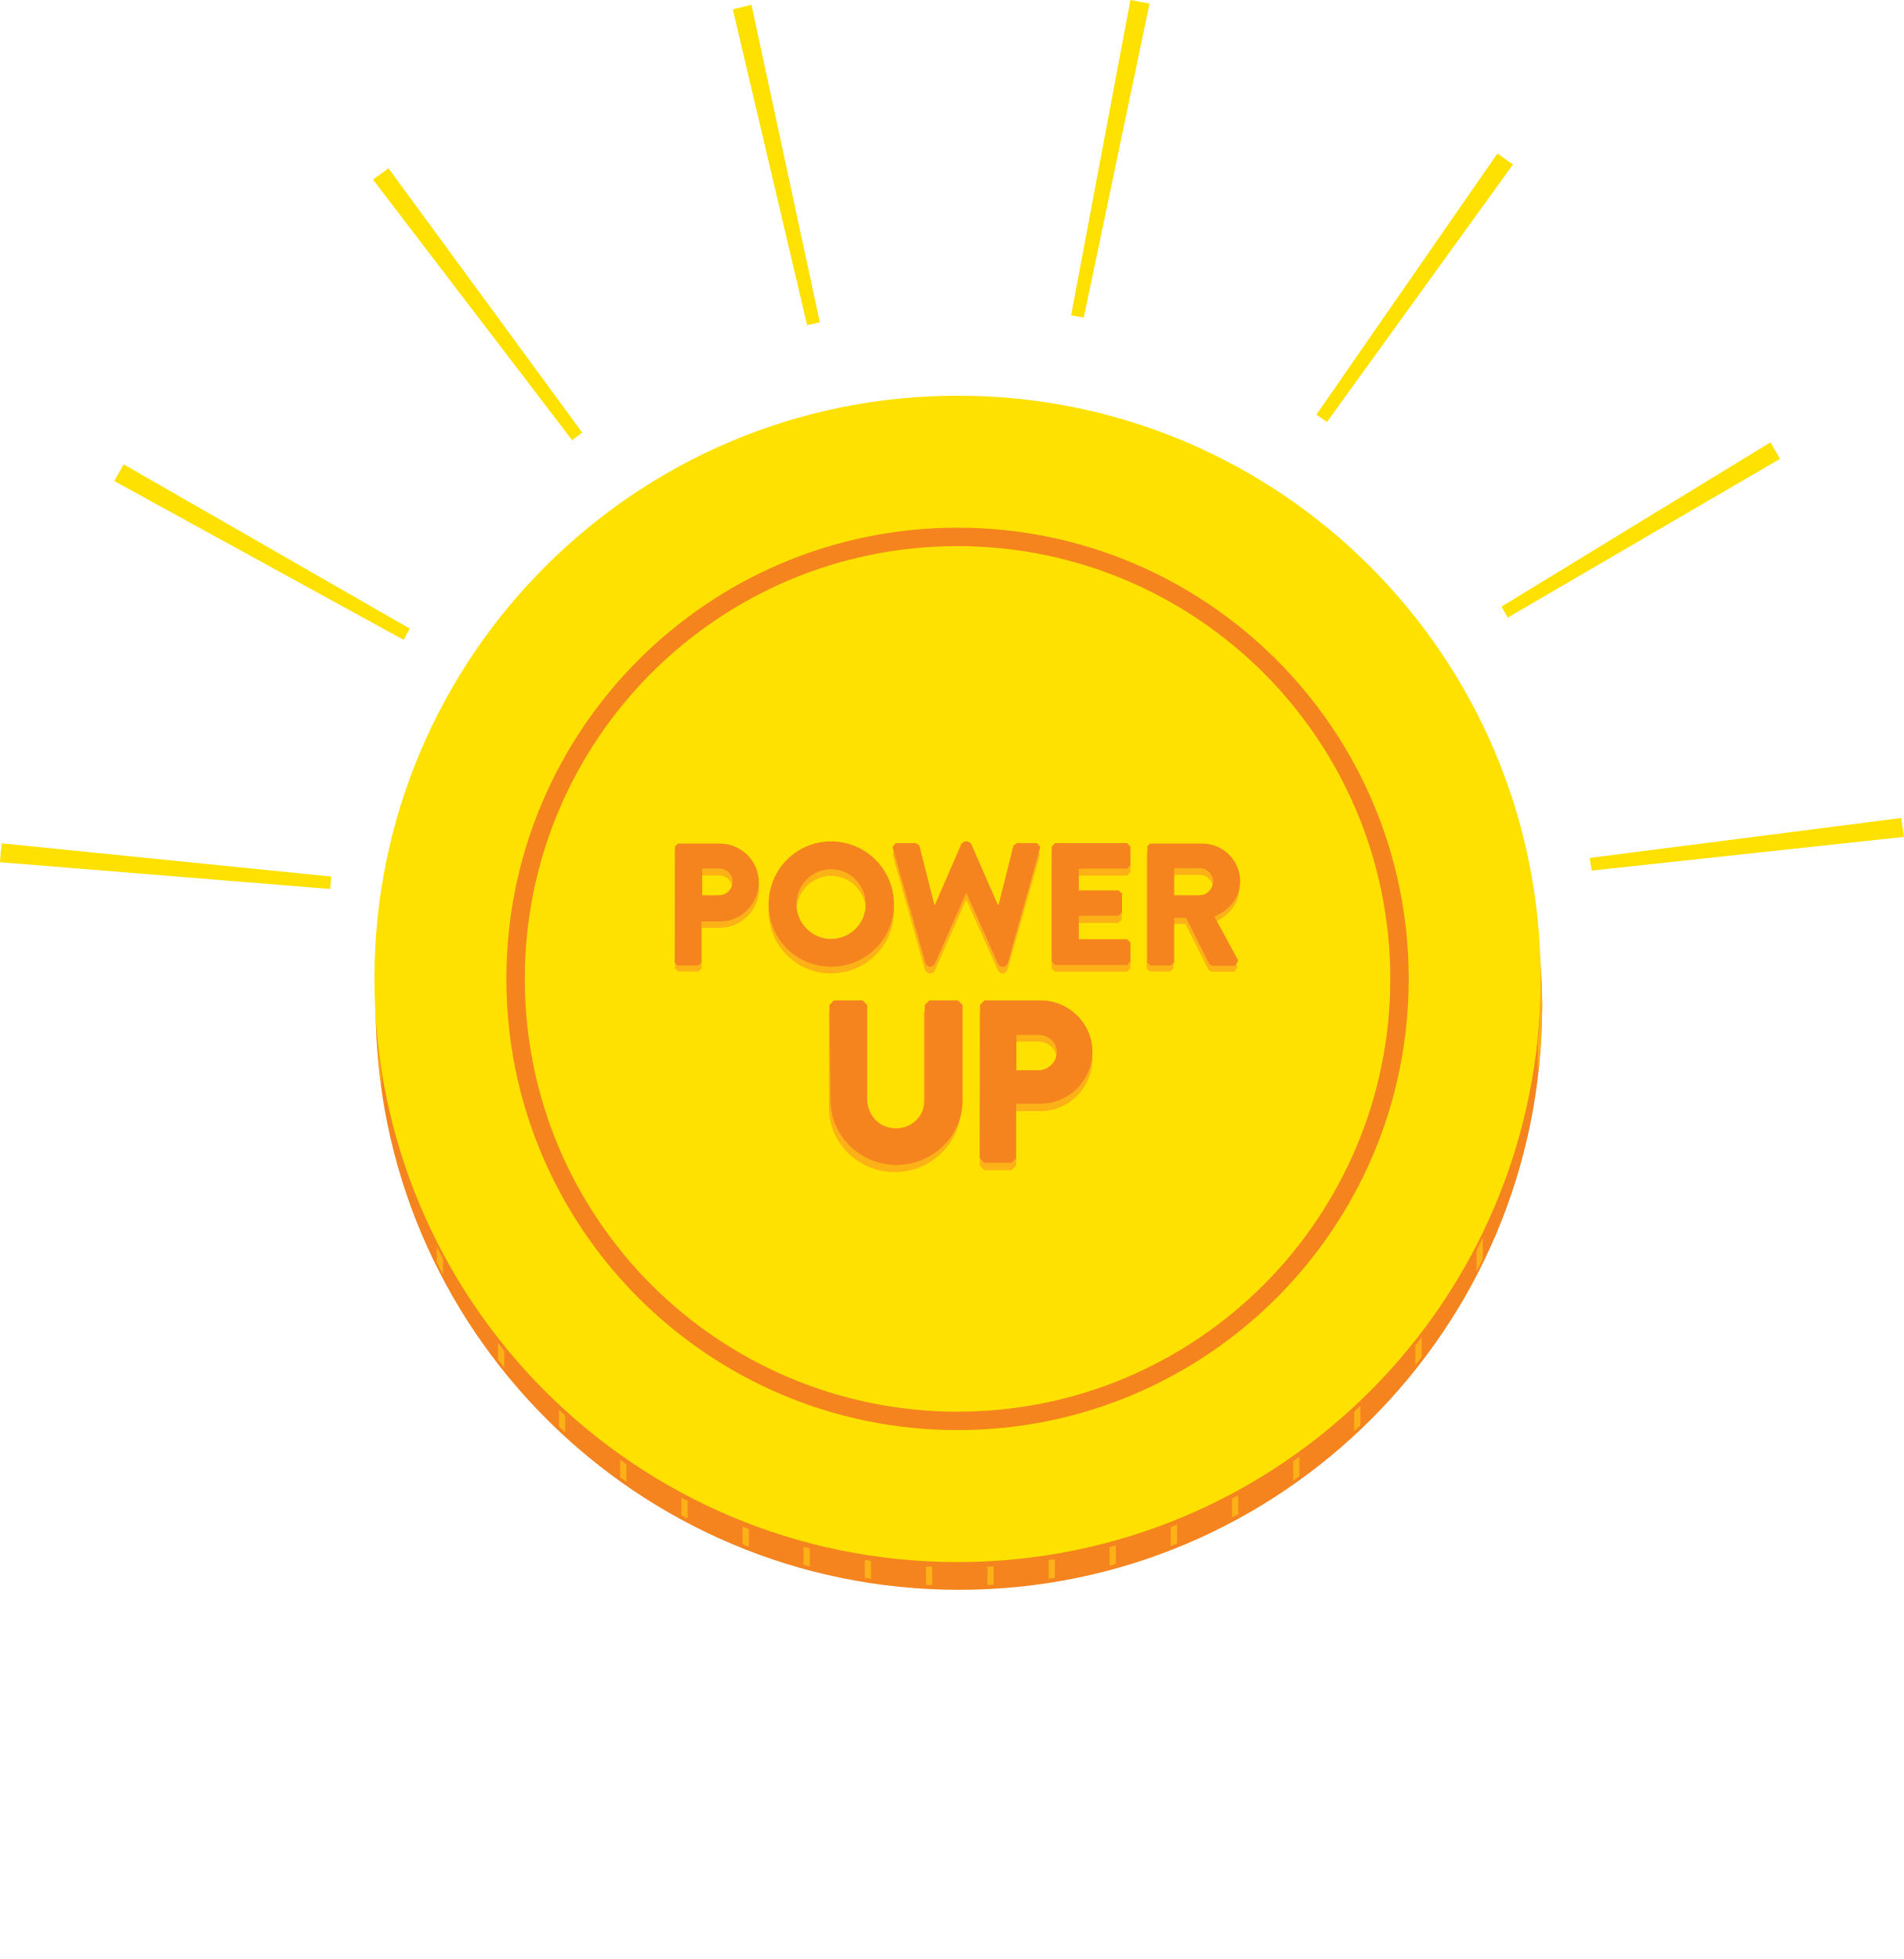
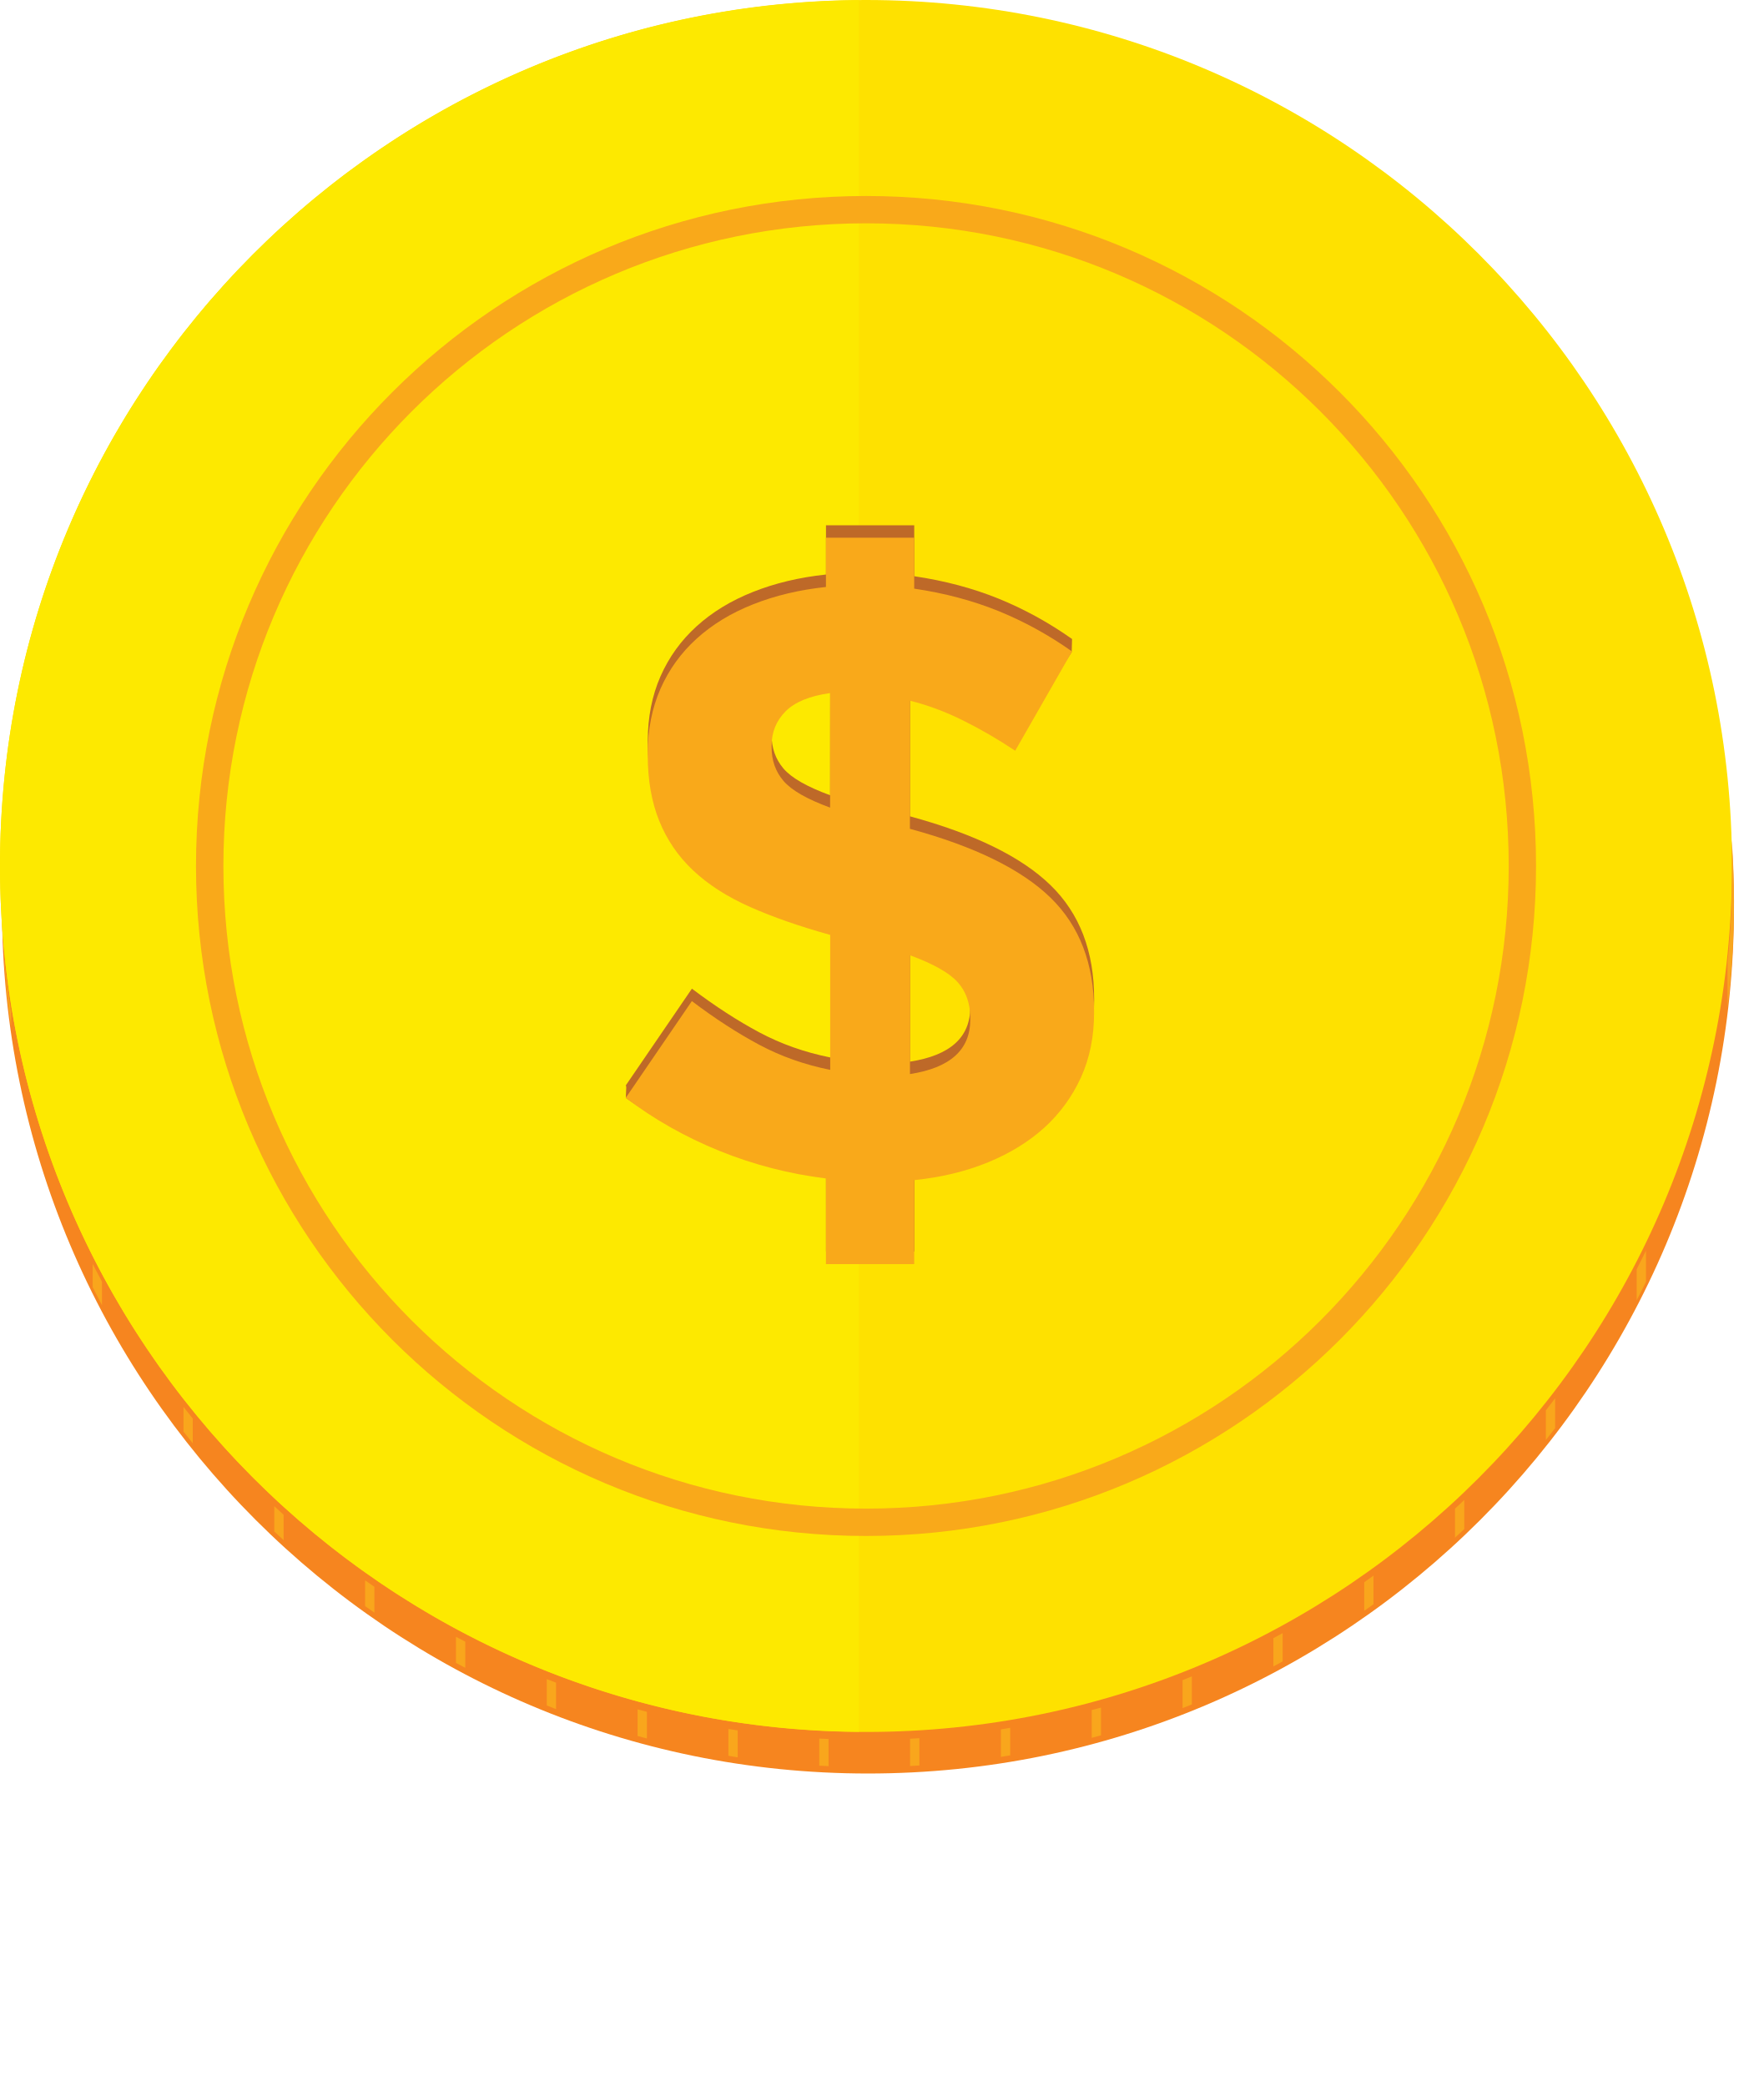
- <svg xmlns="http://www.w3.org/2000/svg" version="1.1" id="Layer_1" x="0px" y="0px" width="79.63px" height="81.93px" viewBox="5 0 79.63 81.93" enable-background="new 5 0 79.63 81.93" xml:space="preserve">
-   <polygon opacity="0" points="69.29,79.1 44.82,81.93 20.35,79.1 44.82,76.28 " />
-   <path fill="#F5841F" d="M69.5,42.1c0,13.48-10.92,24.39-24.39,24.39S20.71,55.57,20.71,42.1S31.63,17.7,45.1,17.7  S69.5,28.63,69.5,42.1" />
-   <path fill="#FFE100" d="M69.44,40.94c0,13.48-10.92,24.39-24.39,24.39S20.66,54.41,20.66,40.94s10.92-24.39,24.39-24.39  C58.53,16.54,69.44,27.46,69.44,40.94" />
-   <path fill="#FFED96" d="M69.43,40.2v0.18c0.04,0.54,0.05,1.09,0.05,1.64c0-0.03,0-0.05,0-0.09C69.5,41.34,69.47,40.76,69.43,40.2" />
-   <path fill="#FCB216" d="M43.73,65.51v0.77l0.26,0.01v-0.77L43.73,65.51 M46.56,65.51l-0.26,0.01v0.77l0.26-0.01V65.51 M41.17,65.24  v0.75l0.26,0.04v-0.75L41.17,65.24 M49.12,65.21l-0.26,0.04v0.78l0.26-0.04V65.21 M38.61,64.69v0.75l0.26,0.07v-0.75L38.61,64.69   M51.67,64.63l-0.26,0.07v0.78l0.26-0.07V64.63 M36.06,63.84v0.74l0.26,0.11v-0.74L36.06,63.84 M54.23,63.76l-0.26,0.11v0.79  l0.26-0.11V63.76 M33.5,62.64v0.74l0.26,0.13v-0.74L33.5,62.64 M56.79,62.54l-0.26,0.13v0.79l0.26-0.13V62.54 M30.94,61.05v0.73  l0.26,0.19v-0.73L30.94,61.05 M59.35,60.92l-0.26,0.19v0.81l0.26-0.19V60.92 M28.38,58.96v0.71l0.26,0.24v-0.71L28.38,58.96   M61.9,58.79l-0.26,0.24v0.82l0.26-0.24V58.79 M25.83,56.16v0.7l0.26,0.34v-0.7L25.83,56.16 M64.46,55.92l-0.26,0.34v0.83l0.26-0.34  V55.92 M23.27,52.14v0.66l0.26,0.51v-0.66L23.27,52.14 M67.02,51.76l-0.26,0.53v0.88l0.26-0.51V51.76 M20.76,43.43  c0.04,0.69,0.11,1.37,0.2,2.05v-0.4C20.89,44.52,20.82,43.98,20.76,43.43 M69.44,40.37v0.38v0.04c0,0.04,0,0.09,0,0.15  c0,0.05,0,0.11,0,0.16v0.05c0,0.85-0.04,1.68-0.12,2.5v1.25c0.12-0.96,0.18-1.93,0.19-2.89C69.5,41.46,69.47,40.91,69.44,40.37" />
-   <path fill="#FFE100" d="M69.44,40.79v0.16v0.15c0-0.05,0-0.11,0-0.16S69.44,40.84,69.44,40.79" />
-   <path fill="#F5841F" d="M63.53,40.94h-0.38c0,4.99-2.03,9.52-5.3,12.8c-3.28,3.27-7.79,5.3-12.8,5.3c-4.99,0-9.52-2.03-12.8-5.3  c-3.27-3.28-5.3-7.79-5.3-12.8s2.03-9.52,5.3-12.8c3.28-3.27,7.79-5.3,12.8-5.3c4.99,0,9.52,2.03,12.8,5.3  c3.27,3.28,5.3,7.79,5.3,12.8L63.53,40.94l0.39,0c0-10.42-8.45-18.87-18.87-18.87s-18.87,8.45-18.87,18.87s8.45,18.87,18.87,18.87  s18.87-8.45,18.87-18.87H63.53" />
-   <path fill="#FCB216" d="M34.36,37.73v-1.12h0.69c0.31,0,0.58,0.23,0.58,0.54c0,0.32-0.26,0.58-0.58,0.58H34.36 M35.11,35.55h-1.75  l-0.13,0.13v4.82l0.13,0.13h0.86l0.13-0.13V38.8h0.77c0.89,0,1.63-0.74,1.63-1.64C36.74,36.28,36.02,35.55,35.11,35.55" />
-   <path fill="#FCB216" d="M39.76,39.55c-0.79,0-1.45-0.66-1.45-1.45c0-0.81,0.66-1.47,1.45-1.47c0.81,0,1.45,0.66,1.45,1.47  C41.21,38.89,40.55,39.55,39.76,39.55 M39.76,35.47c-1.45,0-2.61,1.17-2.61,2.63c0,1.45,1.16,2.61,2.61,2.61  c1.45,0,2.63-1.16,2.63-2.61C42.37,36.64,41.21,35.47,39.76,35.47" />
-   <polyline fill="#FCB216" points="45.48,35.47 45.35,35.47 45.22,35.55 44.09,38.12 44.07,38.12 43.45,35.65 43.31,35.55   42.46,35.55 42.33,35.73 43.7,40.61 43.84,40.71 43.95,40.71 44.08,40.63 45.4,37.65 45.43,37.65 46.76,40.63 46.88,40.71   46.99,40.71 47.12,40.61 48.5,35.73 48.37,35.55 47.51,35.55 47.39,35.65 46.76,38.12 46.73,38.12 45.6,35.55 45.48,35.47 " />
-   <polyline fill="#FCB216" points="52.13,35.55 49.13,35.55 48.98,35.69 48.98,40.51 49.13,40.64 52.13,40.64 52.28,40.51   52.28,39.71 52.13,39.58 50.12,39.58 50.12,38.6 51.78,38.6 51.92,38.45 51.92,37.65 51.78,37.52 50.12,37.52 50.12,36.62   52.13,36.62 52.28,36.48 52.28,35.69 52.13,35.55 " />
-   <path fill="#FCB216" d="M54.1,37.72v-1.13h1.08c0.3,0,0.55,0.24,0.55,0.55c0,0.31-0.26,0.58-0.55,0.58H54.1 M55.27,35.55h-2.18  l-0.13,0.13v4.82l0.13,0.13h0.86l0.13-0.13v-1.86h0.5l0.97,1.93l0.12,0.07h0.97l0.12-0.22l-1-1.84c0.63-0.26,1.08-0.79,1.08-1.47  C56.86,36.25,56.14,35.55,55.27,35.55" />
-   <path fill="#FCB216" d="M45.02,42.14h-1.2l-0.19,0.19v3.93c0,0.67-0.51,1.23-1.21,1.23c-0.69,0-1.2-0.54-1.2-1.23v-3.93l-0.19-0.19  h-1.17l-0.19,0.19v4c0,1.47,1.23,2.69,2.75,2.69c1.53,0,2.77-1.23,2.77-2.69v-4L45.02,42.14" />
-   <path fill="#FCB216" d="M47.5,45.04v-1.48h0.92c0.42,0,0.77,0.31,0.77,0.71c0,0.43-0.35,0.77-0.77,0.77H47.5 M48.51,42.14h-2.34  l-0.19,0.19v6.42l0.19,0.19h1.14l0.19-0.19v-2.28h1.02c1.18,0,2.17-0.98,2.17-2.18C50.68,43.11,49.69,42.14,48.51,42.14" />
-   <path fill="#F5841F" d="M33.23,35.41l0.13-0.13h1.75c0.89,0,1.63,0.73,1.63,1.62c0,0.9-0.74,1.64-1.63,1.64h-0.77v1.71l-0.13,0.13  h-0.86l-0.13-0.13C33.23,40.21,33.23,35.41,33.23,35.41z M35.06,37.44c0.31,0,0.58-0.24,0.58-0.58c0-0.31-0.26-0.54-0.58-0.54h-0.69  v1.12H35.06z" />
-   <path fill="#F5841F" d="M39.76,35.19c1.45,0,2.63,1.17,2.63,2.63c0,1.45-1.17,2.61-2.63,2.61c-1.45,0-2.61-1.16-2.61-2.61  C37.15,36.36,38.31,35.19,39.76,35.19z M39.76,39.27c0.81,0,1.45-0.66,1.45-1.45c0-0.81-0.66-1.47-1.45-1.47  c-0.79,0-1.45,0.66-1.45,1.47C38.32,38.61,38.96,39.27,39.76,39.27z" />
-   <polygon fill="#F5841F" points="42.33,35.43 42.46,35.26 43.31,35.26 43.45,35.36 44.08,37.83 44.11,37.83 45.22,35.27 45.36,35.19   45.48,35.19 45.61,35.27 46.73,37.83 46.77,37.83 47.39,35.36 47.53,35.26 48.37,35.26 48.51,35.43 47.14,40.32 47,40.43   46.88,40.43 46.76,40.35 45.43,37.37 45.4,37.37 44.08,40.35 43.96,40.43 43.84,40.43 43.72,40.32 " />
-   <polygon fill="#F5841F" points="48.99,35.41 49.13,35.26 52.14,35.26 52.28,35.41 52.28,36.19 52.14,36.33 50.12,36.33 50.12,37.24   51.78,37.24 51.93,37.37 51.93,38.16 51.78,38.3 50.12,38.3 50.12,39.28 52.14,39.28 52.28,39.42 52.28,40.21 52.14,40.36   49.13,40.36 48.99,40.21 " />
-   <path fill="#F5841F" d="M52.97,35.41l0.13-0.13h2.18c0.88,0,1.59,0.7,1.59,1.58c0,0.67-0.44,1.21-1.08,1.47l1,1.84l-0.12,0.22H55.7  l-0.12-0.07l-0.97-1.93h-0.5v1.86l-0.13,0.13h-0.86l-0.13-0.13v-4.83H52.97z M55.19,37.44c0.3,0,0.55-0.28,0.55-0.58  c0-0.3-0.26-0.55-0.55-0.55h-1.08v1.13H55.19z" />
-   <path fill="#F5841F" d="M39.69,42.03l0.19-0.19h1.2l0.19,0.19v3.93c0,0.67,0.5,1.23,1.2,1.23s1.21-0.54,1.21-1.23v-3.93l0.19-0.19  h1.2l0.19,0.19v4c0,1.47-1.24,2.69-2.77,2.69c-1.52,0-2.75-1.23-2.75-2.69L39.69,42.03L39.69,42.03z" />
-   <path fill="#F5841F" d="M45.99,42.03l0.19-0.19h2.34c1.2,0,2.17,0.97,2.17,2.14c0,1.2-0.98,2.18-2.17,2.18H47.5v2.28l-0.19,0.19  h-1.14l-0.19-0.19L45.99,42.03L45.99,42.03z M48.43,44.76c0.42,0,0.77-0.34,0.77-0.77c0-0.4-0.35-0.71-0.77-0.71h-0.92v1.48H48.43  L48.43,44.76z" />
-   <path fill="#FFE100" d="M29.35,18.09l-8.1-11.05L20.6,7.51l8.33,10.9L29.35,18.09z M39.29,13.48L36.43,0.2l-0.78,0.19l3.11,13.21  L39.29,13.48z M22.14,26.29l-11.97-6.87l-0.39,0.7l12.1,6.64L22.14,26.29z M67.63,6.42l-7.57,10.92l0.44,0.31l7.78-10.77L67.63,6.42  z M52.67,0.07L52.28,0L49.8,13.19l0.53,0.09l2.75-13.13L52.67,0.07z M68.06,25.83l11.39-6.64l-0.4-0.69l-11.25,6.87L68.06,25.83z   M71.57,36.41L84.63,35l-0.11-0.79l-13.03,1.67L71.57,36.41z M18.85,36.66L5.07,35.27l-0.01,0.12l-0.03,0.27L5,36.06l13.81,1.12  L18.85,36.66z" />
+ <svg xmlns="http://www.w3.org/2000/svg" version="1.1" id="Layer_1" x="0px" y="0px" width="51.7px" height="61.147px" viewBox="0 0 51.7 61.147" enable-background="new 0 0 51.7 61.147" xml:space="preserve">
+   <polygon fill="#010101" fill-opacity="0" points="51.7,58.317 27.23,61.147 2.76,58.317 27.23,55.497 " />
+   <path fill="#F6851F" d="M50.826,26.602c0,14.02-11.365,25.385-25.384,25.385S0.058,40.622,0.058,26.602  c0-14.019,11.365-25.384,25.384-25.384S50.826,12.583,50.826,26.602" />
+   <path fill="#FEE100" d="M50.768,25.384c0,14.02-11.365,25.385-25.383,25.385C11.365,50.769,0,39.404,0,25.384  C0,11.366,11.365,0,25.385,0C39.404,0,50.768,11.366,50.768,25.384" />
+   <path fill="#F9A61C" d="M18.689,50.888c0.09,0.025,0.181,0.049,0.273,0.072v-0.781c-0.091-0.023-0.182-0.049-0.273-0.073V50.888z   M24.014,51.757c0.09,0.005,0.181,0.009,0.273,0.014v-0.796c-0.091-0.004-0.182-0.007-0.273-0.012V51.757z M21.351,51.468  c0.091,0.015,0.181,0.03,0.272,0.045v-0.79c-0.091-0.013-0.181-0.028-0.272-0.042V51.468z M13.365,48.745  c0.091,0.049,0.181,0.095,0.273,0.144v-0.767c-0.091-0.048-0.182-0.095-0.273-0.143V48.745z M10.703,47.082  c0.09,0.064,0.181,0.126,0.272,0.19v-0.757c-0.091-0.063-0.182-0.124-0.272-0.189V47.082z M0.326,30.102v-0.419  c-0.091-0.562-0.162-1.131-0.215-1.705C0.153,28.694,0.224,29.403,0.326,30.102 M5.378,41.963c0.089,0.115,0.18,0.229,0.272,0.343  v-0.725c-0.091-0.113-0.183-0.226-0.272-0.34V41.963z M2.716,37.73c0.089,0.177,0.18,0.354,0.273,0.529v-0.687  c-0.092-0.173-0.183-0.347-0.273-0.522V37.73z M8.04,44.893c0.09,0.085,0.18,0.17,0.273,0.253v-0.743  c-0.092-0.084-0.182-0.169-0.273-0.253V44.893z M16.027,49.993c0.091,0.036,0.182,0.071,0.272,0.106v-0.775  c-0.09-0.034-0.181-0.069-0.272-0.104V49.993z M26.676,51.767c0.091-0.004,0.181-0.01,0.272-0.015v-0.801  c-0.091,0.005-0.181,0.012-0.272,0.017V51.767z M39.988,47.218c0.091-0.064,0.181-0.128,0.272-0.192v-0.84  c-0.09,0.065-0.18,0.131-0.272,0.194V47.218z M42.649,45.074c0.091-0.084,0.182-0.168,0.272-0.253v-0.853  c-0.089,0.086-0.181,0.171-0.272,0.254V45.074z M47.974,38.113c0.092-0.178,0.184-0.358,0.272-0.538V36.66  c-0.088,0.183-0.179,0.365-0.272,0.545V38.113z M50.762,24.622c0.004,0.191,0.007,0.381,0.007,0.574  c0,0.069-0.002,0.139-0.002,0.209c0,0.07,0.002,0.14,0.002,0.211c0,0.88-0.045,1.75-0.132,2.606v1.306  c0.125-1.022,0.19-2.06,0.19-3.115C50.826,25.811,50.803,25.215,50.762,24.622 M45.312,42.21c0.092-0.115,0.182-0.231,0.272-0.348  v-0.874c-0.09,0.119-0.18,0.236-0.272,0.353V42.21z M37.325,48.848c0.091-0.049,0.181-0.096,0.272-0.146v-0.83  c-0.091,0.05-0.181,0.098-0.272,0.148V48.848z M29.338,51.5c0.091-0.014,0.182-0.03,0.273-0.045v-0.807  c-0.09,0.015-0.181,0.03-0.273,0.045V51.5z M32,50.941c0.091-0.024,0.182-0.049,0.272-0.073v-0.813  c-0.09,0.025-0.181,0.049-0.272,0.072V50.941z M34.663,50.07c0.091-0.035,0.181-0.071,0.272-0.108V49.14  c-0.091,0.036-0.18,0.074-0.272,0.111V50.07z" />
+   <path fill="#FDE900" d="M25.175,0.006C11.253,0.119,0,11.435,0,25.384c0,13.949,11.253,25.267,25.175,25.379V0.006z" />
+   <path fill="#F9A91A" d="M44.624,25.384h-0.401c0,5.203-2.108,9.91-5.517,13.321c-3.41,3.41-8.118,5.517-13.32,5.517  c-5.204,0-9.911-2.108-13.321-5.517c-3.41-3.411-5.517-8.117-5.517-13.321c0-5.203,2.108-9.91,5.517-13.321  c3.41-3.409,8.117-5.517,13.321-5.517c5.202,0,9.91,2.108,13.32,5.517c3.41,3.411,5.517,8.117,5.517,13.321L44.624,25.384l0.4,0  c0-10.846-8.793-19.639-19.639-19.639c-10.847,0-19.64,8.793-19.64,19.639c0,10.847,8.793,19.64,19.64,19.64  c10.846,0,19.639-8.793,19.639-19.64C45.023,25.384,44.624,25.384,44.624,25.384z" />
+   <path fill="#BE6928" d="M24.211,34.18c-1.079-0.132-2.119-0.402-3.123-0.808c-0.95-0.386-1.933-0.591-2.727-1.178  c-0.044-0.032,0.023-0.344-0.019-0.376l1.939-2.837c0.68,0.514,1.341,0.942,1.978,1.282c0.638,0.34,1.33,0.584,2.077,0.734v-3.956  c-0.895-0.248-1.678-0.521-2.35-0.82c-0.672-0.298-1.227-0.655-1.667-1.07c-0.441-0.414-0.771-0.899-0.996-1.456  c-0.224-0.555-0.336-1.197-0.336-1.927v-0.05c0-0.697,0.126-1.327,0.373-1.892c0.249-0.564,0.601-1.053,1.059-1.468  c0.456-0.414,1.005-0.75,1.653-1.007c0.646-0.257,1.358-0.427,2.139-0.51v-1.444h2.587v1.494c0.895,0.132,1.719,0.352,2.474,0.658  c0.755,0.308,1.471,0.701,2.152,1.182l-0.011,0.387l-1.654,2.523c-0.498-0.332-1.004-0.626-1.519-0.882  c-0.515-0.257-1.036-0.453-1.567-0.585v3.755c1.891,0.515,3.263,1.186,4.117,2.015c0.855,0.829,1.281,1.94,1.281,3.333v0.05  c0,0.696-0.129,1.327-0.385,1.891c-0.258,0.563-0.614,1.052-1.069,1.468c-0.458,0.414-1.008,0.754-1.654,1.019  c-0.647,0.266-1.368,0.44-2.164,0.522v2.462h-2.587L24.211,34.18L24.211,34.18z M24.334,19.952  c-0.597,0.083-1.032,0.261-1.306,0.535c-0.273,0.275-0.411,0.609-0.411,1.008v0.05c0,0.381,0.115,0.708,0.347,0.982  c0.233,0.274,0.689,0.535,1.368,0.784L24.334,19.952L24.334,19.952z M26.673,31.12c1.178-0.182,1.767-0.712,1.767-1.591v-0.051  c0-0.43-0.125-0.783-0.374-1.057c-0.25-0.273-0.713-0.534-1.393-0.783V31.12z" />
+   <path fill="#F9A91A" d="M24.211,34.544c-1.079-0.133-2.119-0.402-3.123-0.808c-1.002-0.407-1.919-0.925-2.747-1.554l1.939-2.837  c0.68,0.515,1.341,0.942,1.978,1.282c0.638,0.34,1.33,0.584,2.077,0.734v-3.956c-0.895-0.249-1.678-0.521-2.35-0.82  c-0.672-0.298-1.227-0.655-1.667-1.069c-0.441-0.414-0.771-0.9-0.996-1.456c-0.224-0.555-0.336-1.198-0.336-1.928v-0.05  c0-0.696,0.126-1.326,0.373-1.891c0.249-0.564,0.601-1.053,1.059-1.468c0.456-0.414,1.005-0.751,1.653-1.007  c0.646-0.257,1.358-0.427,2.139-0.51v-1.444h2.587v1.493c0.895,0.132,1.719,0.352,2.474,0.658c0.755,0.308,1.471,0.702,2.152,1.183  l-1.666,2.91c-0.498-0.332-1.004-0.626-1.519-0.882c-0.515-0.257-1.036-0.453-1.567-0.585v3.756  c1.891,0.514,3.263,1.186,4.117,2.014c0.855,0.83,1.281,1.942,1.281,3.334v0.05c0,0.697-0.129,1.327-0.385,1.891  c-0.258,0.564-0.614,1.052-1.069,1.468c-0.458,0.414-1.008,0.754-1.654,1.019c-0.647,0.266-1.368,0.44-2.164,0.522v2.462h-2.587  C24.211,37.056,24.211,34.544,24.211,34.544z M24.334,20.316c-0.597,0.083-1.032,0.261-1.306,0.534  c-0.273,0.275-0.411,0.61-0.411,1.008v0.05c0,0.381,0.115,0.708,0.347,0.981c0.233,0.275,0.689,0.536,1.368,0.785L24.334,20.316  L24.334,20.316z M26.673,31.484c1.178-0.182,1.767-0.712,1.767-1.591v-0.051c0-0.43-0.125-0.783-0.374-1.057  c-0.25-0.273-0.713-0.534-1.393-0.783V31.484z" />
</svg>
